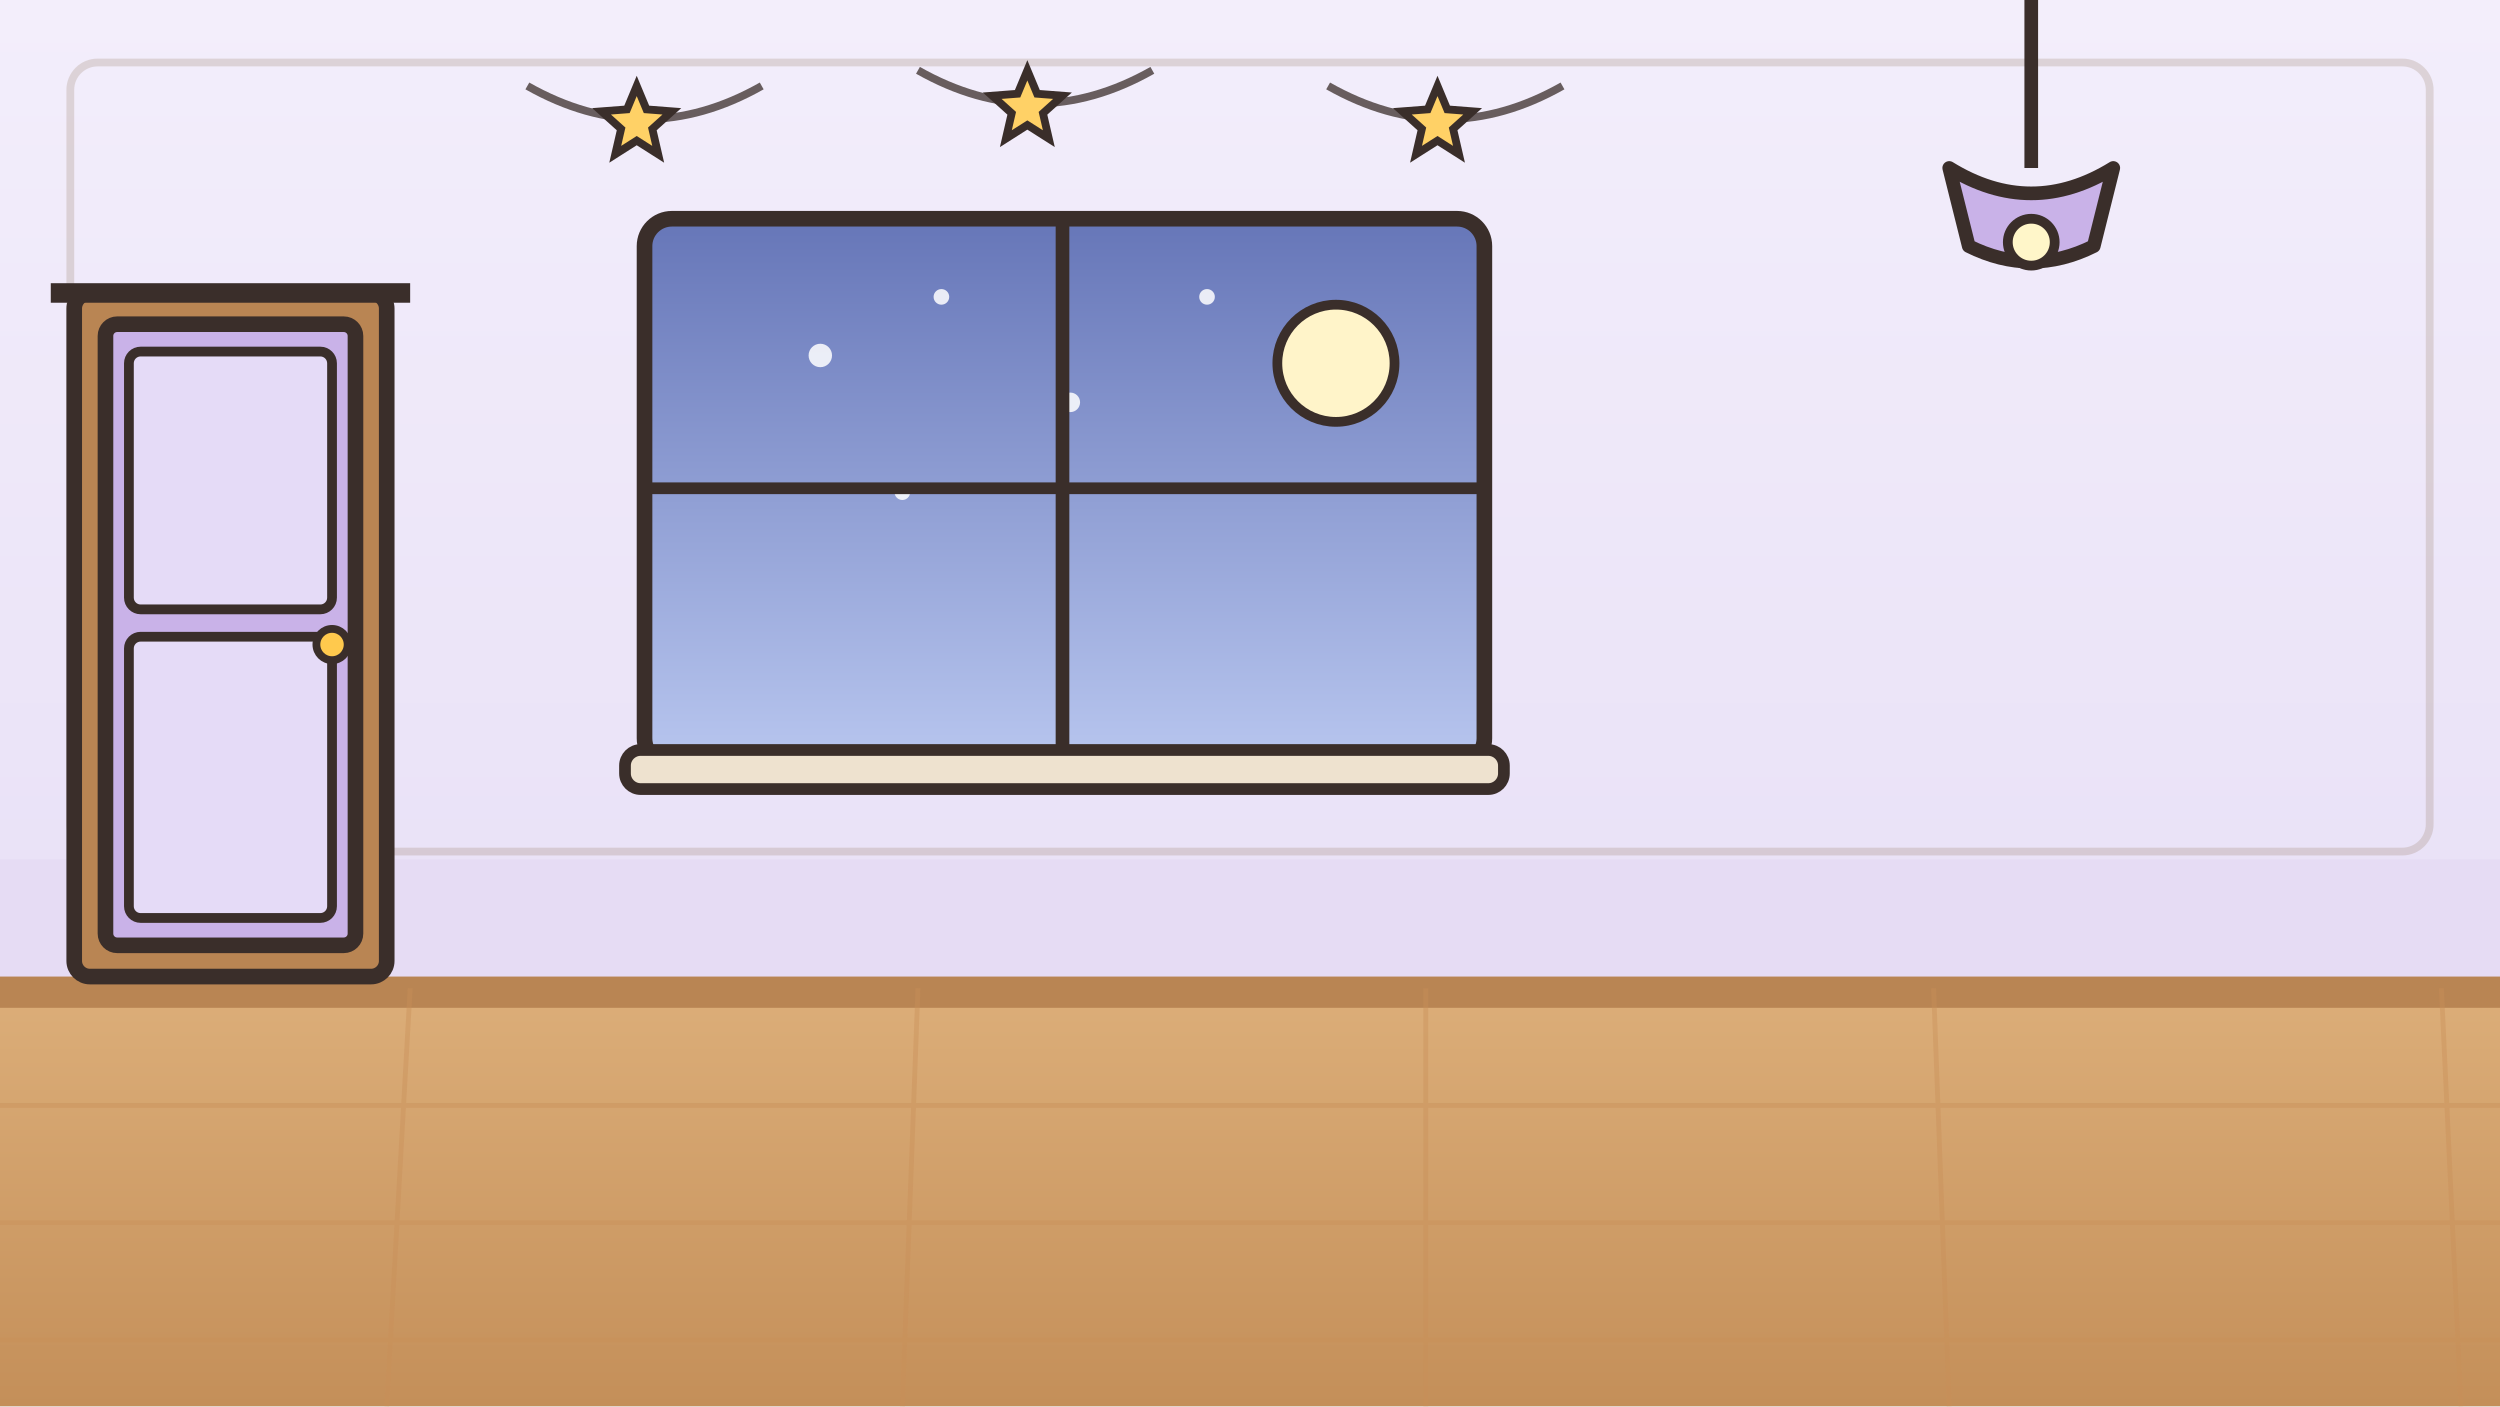
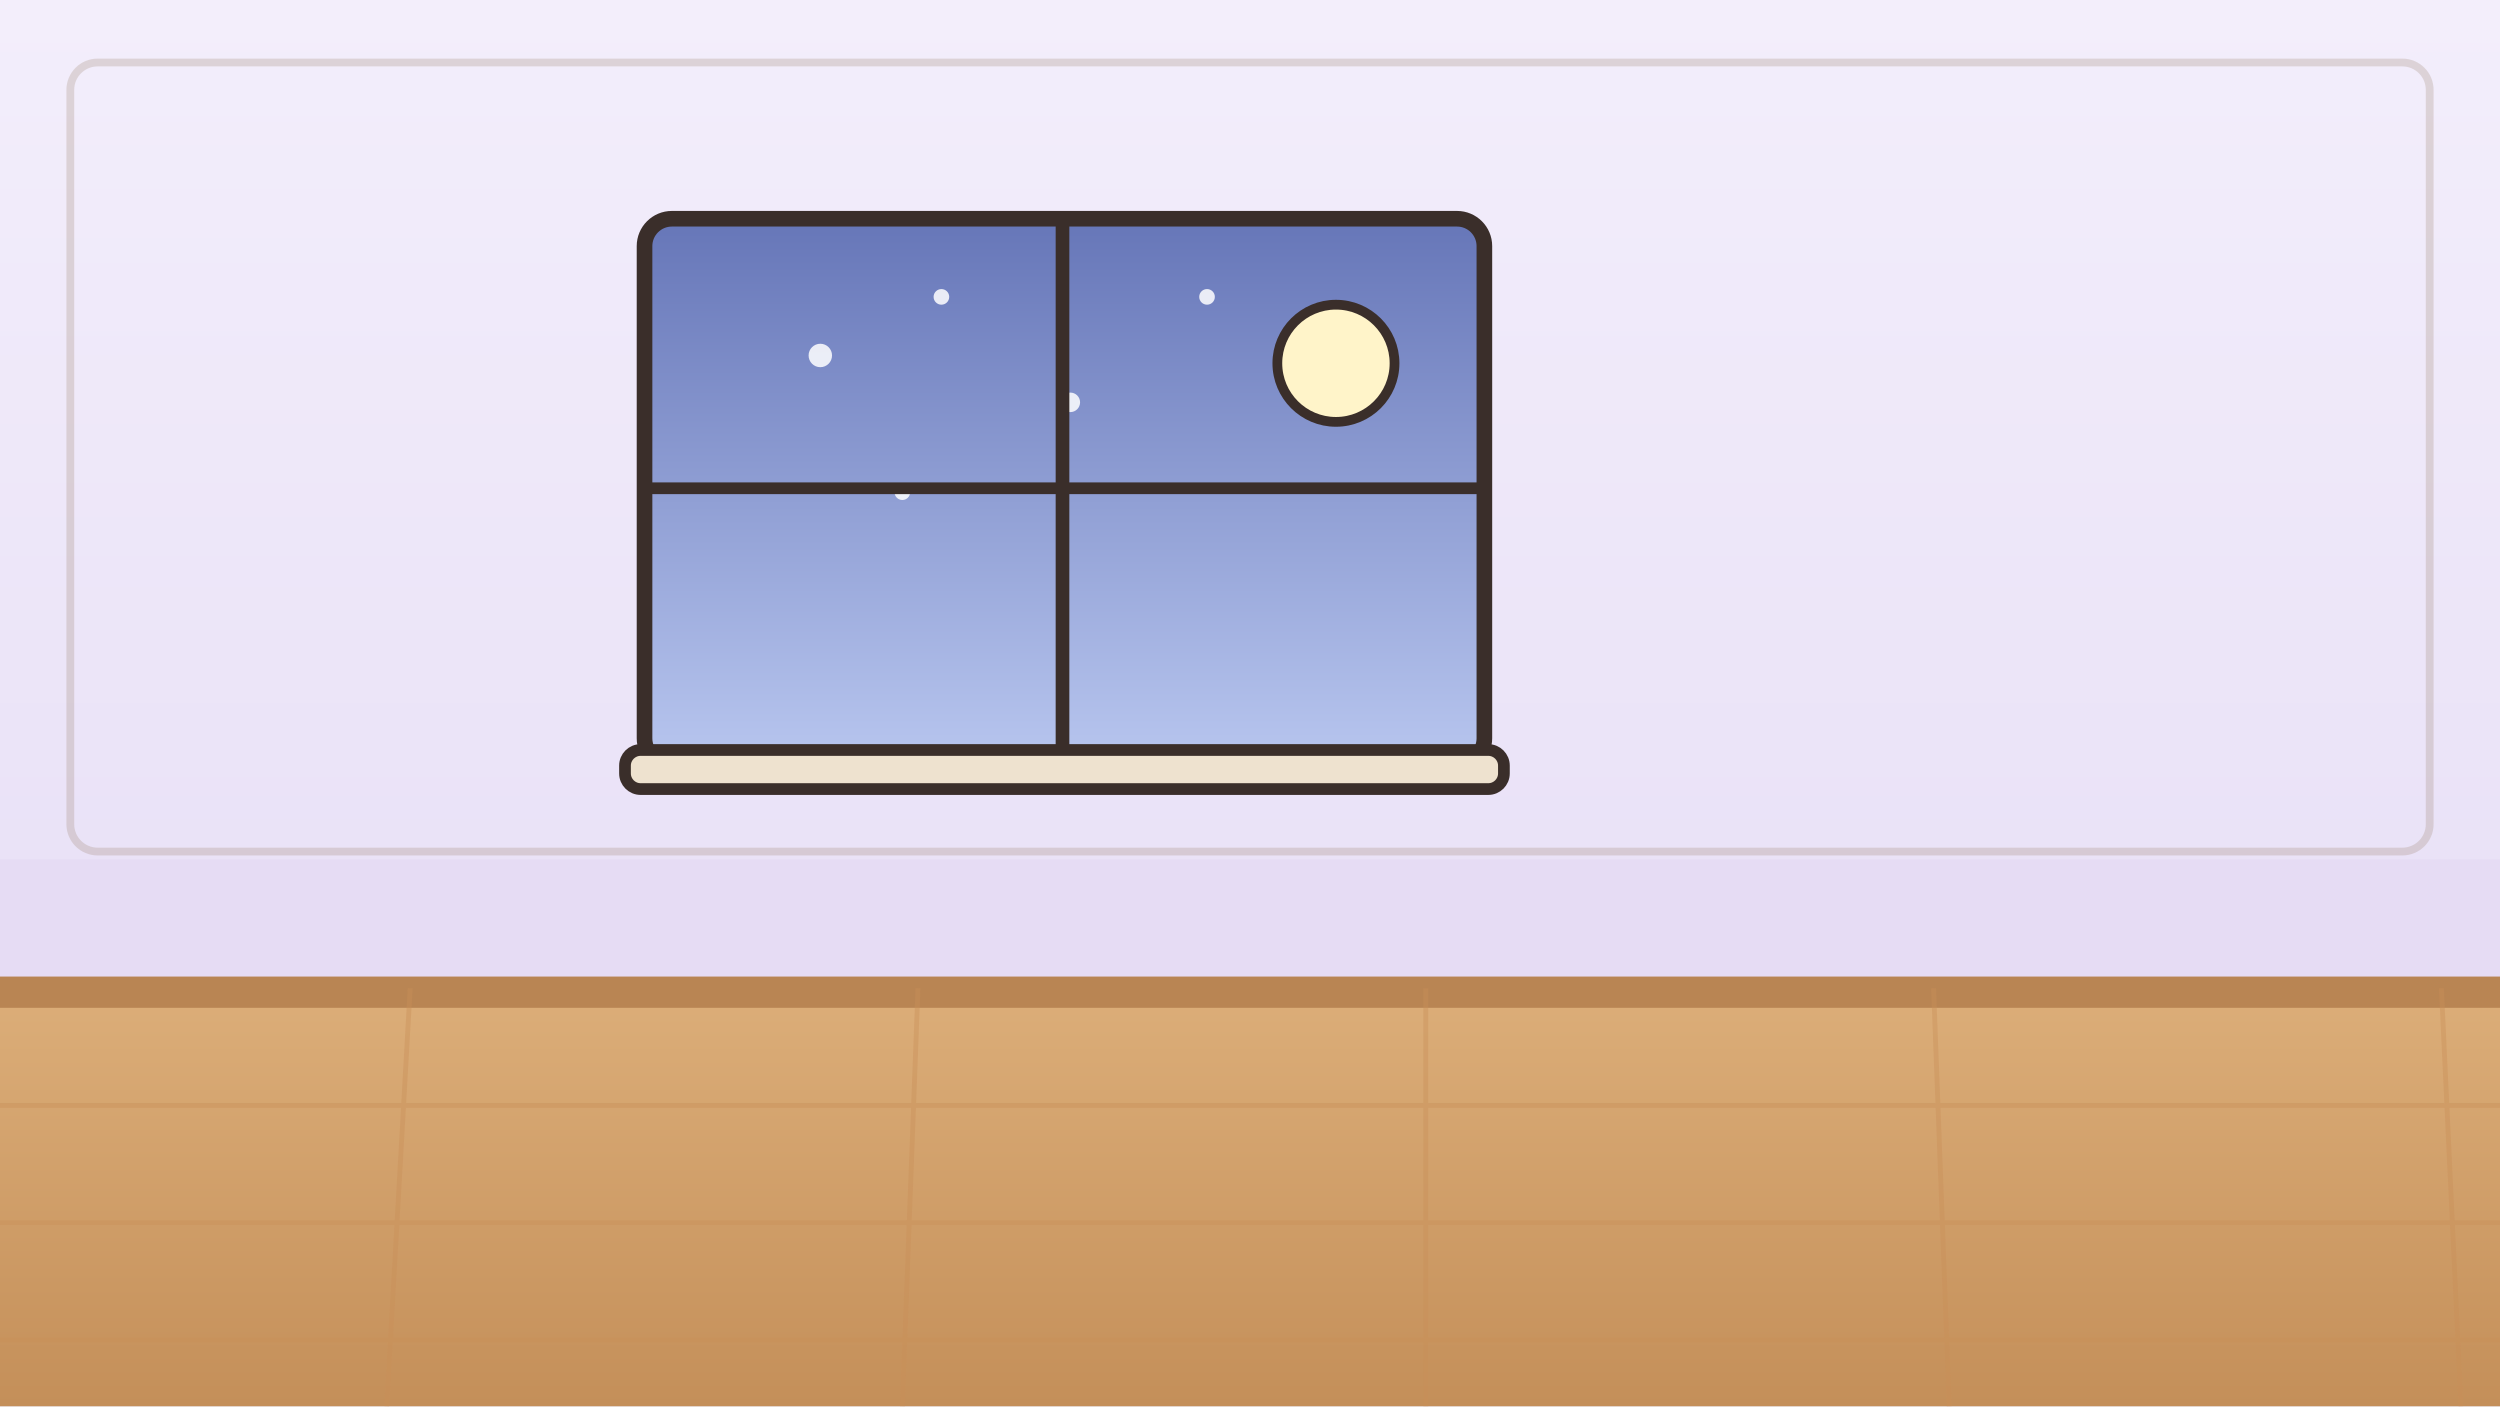
<svg xmlns="http://www.w3.org/2000/svg" viewBox="0 0 1280 720" width="1280" height="720">
  <defs>
    <linearGradient id="wall" x1="0" y1="0" x2="0" y2="1">
      <stop offset="0" stop-color="#f3eefb" />
      <stop offset="1" stop-color="#e4dbf5" />
    </linearGradient>
    <linearGradient id="floor" x1="0" y1="0" x2="0" y2="1">
      <stop offset="0" stop-color="#dcae79" />
      <stop offset="1" stop-color="#c48f59" />
    </linearGradient>
    <linearGradient id="night" x1="0" y1="0" x2="0" y2="1">
      <stop offset="0" stop-color="#6676b8" />
      <stop offset="1" stop-color="#b8c6ef" />
    </linearGradient>
  </defs>
  <rect width="1280" height="720" fill="url(#wall)" />
  <rect y="440" width="1280" height="66" fill="#e6dcf4" />
  <rect y="506" width="1280" height="214" fill="url(#floor)" />
  <rect width="1280" height="16" y="500" fill="#b98553" />
  <g stroke="#c98e58" stroke-width="2.5" opacity="0.4">
    <path d="M0 566 H1280" />
    <path d="M0 626 H1280" />
    <path d="M0 686 H1280" />
    <path d="M210 506 L198 720" />
    <path d="M470 506 L462 720" />
    <path d="M730 506 L730 720" />
    <path d="M990 506 L998 720" />
    <path d="M1250 506 L1260 720" />
  </g>
  <g stroke="#8f7458" stroke-width="4" opacity="0.22" fill="none">
    <rect x="36" y="32" width="1208" height="404" rx="14" />
  </g>
  <g stroke="#3a2e2a" stroke-width="8" stroke-linejoin="round">
    <rect x="330" y="112" width="430" height="280" rx="14" fill="url(#night)" />
    <circle cx="684" cy="186" r="30" fill="#fff4c9" stroke-width="5" />
    <g fill="#ffffff" stroke="none" opacity="0.85">
      <circle cx="420" cy="182" r="6" />
      <circle cx="482" cy="152" r="4" />
      <circle cx="548" cy="206" r="5" />
      <circle cx="618" cy="152" r="4" />
      <circle cx="462" cy="252" r="4" />
    </g>
    <path d="M544 112 V392" stroke-width="7" />
    <path d="M330 250 H760" stroke-width="6" />
    <rect x="320" y="384" width="450" height="20" rx="8" fill="#eee2cf" stroke-width="6" />
  </g>
-   <g stroke="#3a2e2a" stroke-width="8" stroke-linejoin="round">
-     <rect x="38" y="150" width="160" height="350" rx="8" fill="#b98553" />
-     <rect x="54" y="166" width="128" height="318" rx="6" fill="#c9b2e8" />
-     <rect x="66" y="180" width="104" height="132" rx="6" fill="#e5dbf7" stroke-width="5" />
-     <rect x="66" y="326" width="104" height="144" rx="6" fill="#e5dbf7" stroke-width="5" />
-     <circle cx="170" cy="330" r="8" fill="#ffc94d" stroke-width="4" />
-     <path d="M26 150 H210" stroke-width="10" />
-   </g>
-   <g stroke="#3a2e2a" stroke-width="4" fill="none" opacity="0.75">
-     <path d="M270 44 Q330 78 390 44" />
-     <path d="M470 36 Q530 70 590 36" />
-     <path d="M680 44 Q740 78 800 44" />
-   </g>
-   <g fill="#ffd166" stroke="#3a2e2a" stroke-width="4">
-     <path d="M326 44 L331 56 L344 57 L334 66 L337 79 L326 72 L315 79 L318 66 L308 57 L321 56 Z" />
-     <path d="M526 36 L531 48 L544 49 L534 58 L537 71 L526 64 L515 71 L518 58 L508 49 L521 48 Z" />
-     <path d="M736 44 L741 56 L754 57 L744 66 L747 79 L736 72 L725 79 L728 66 L718 57 L731 56 Z" />
-   </g>
-   <g stroke="#3a2e2a" stroke-width="7" stroke-linejoin="round">
-     <path d="M1040 0 V86" fill="none" />
-     <path d="M998 86 Q1040 112 1082 86 L1072 126 Q1040 142 1008 126 Z" fill="#c9b2e8" />
-     <circle cx="1040" cy="124" r="12" fill="#fff6c9" stroke-width="5" />
-   </g>
</svg>
